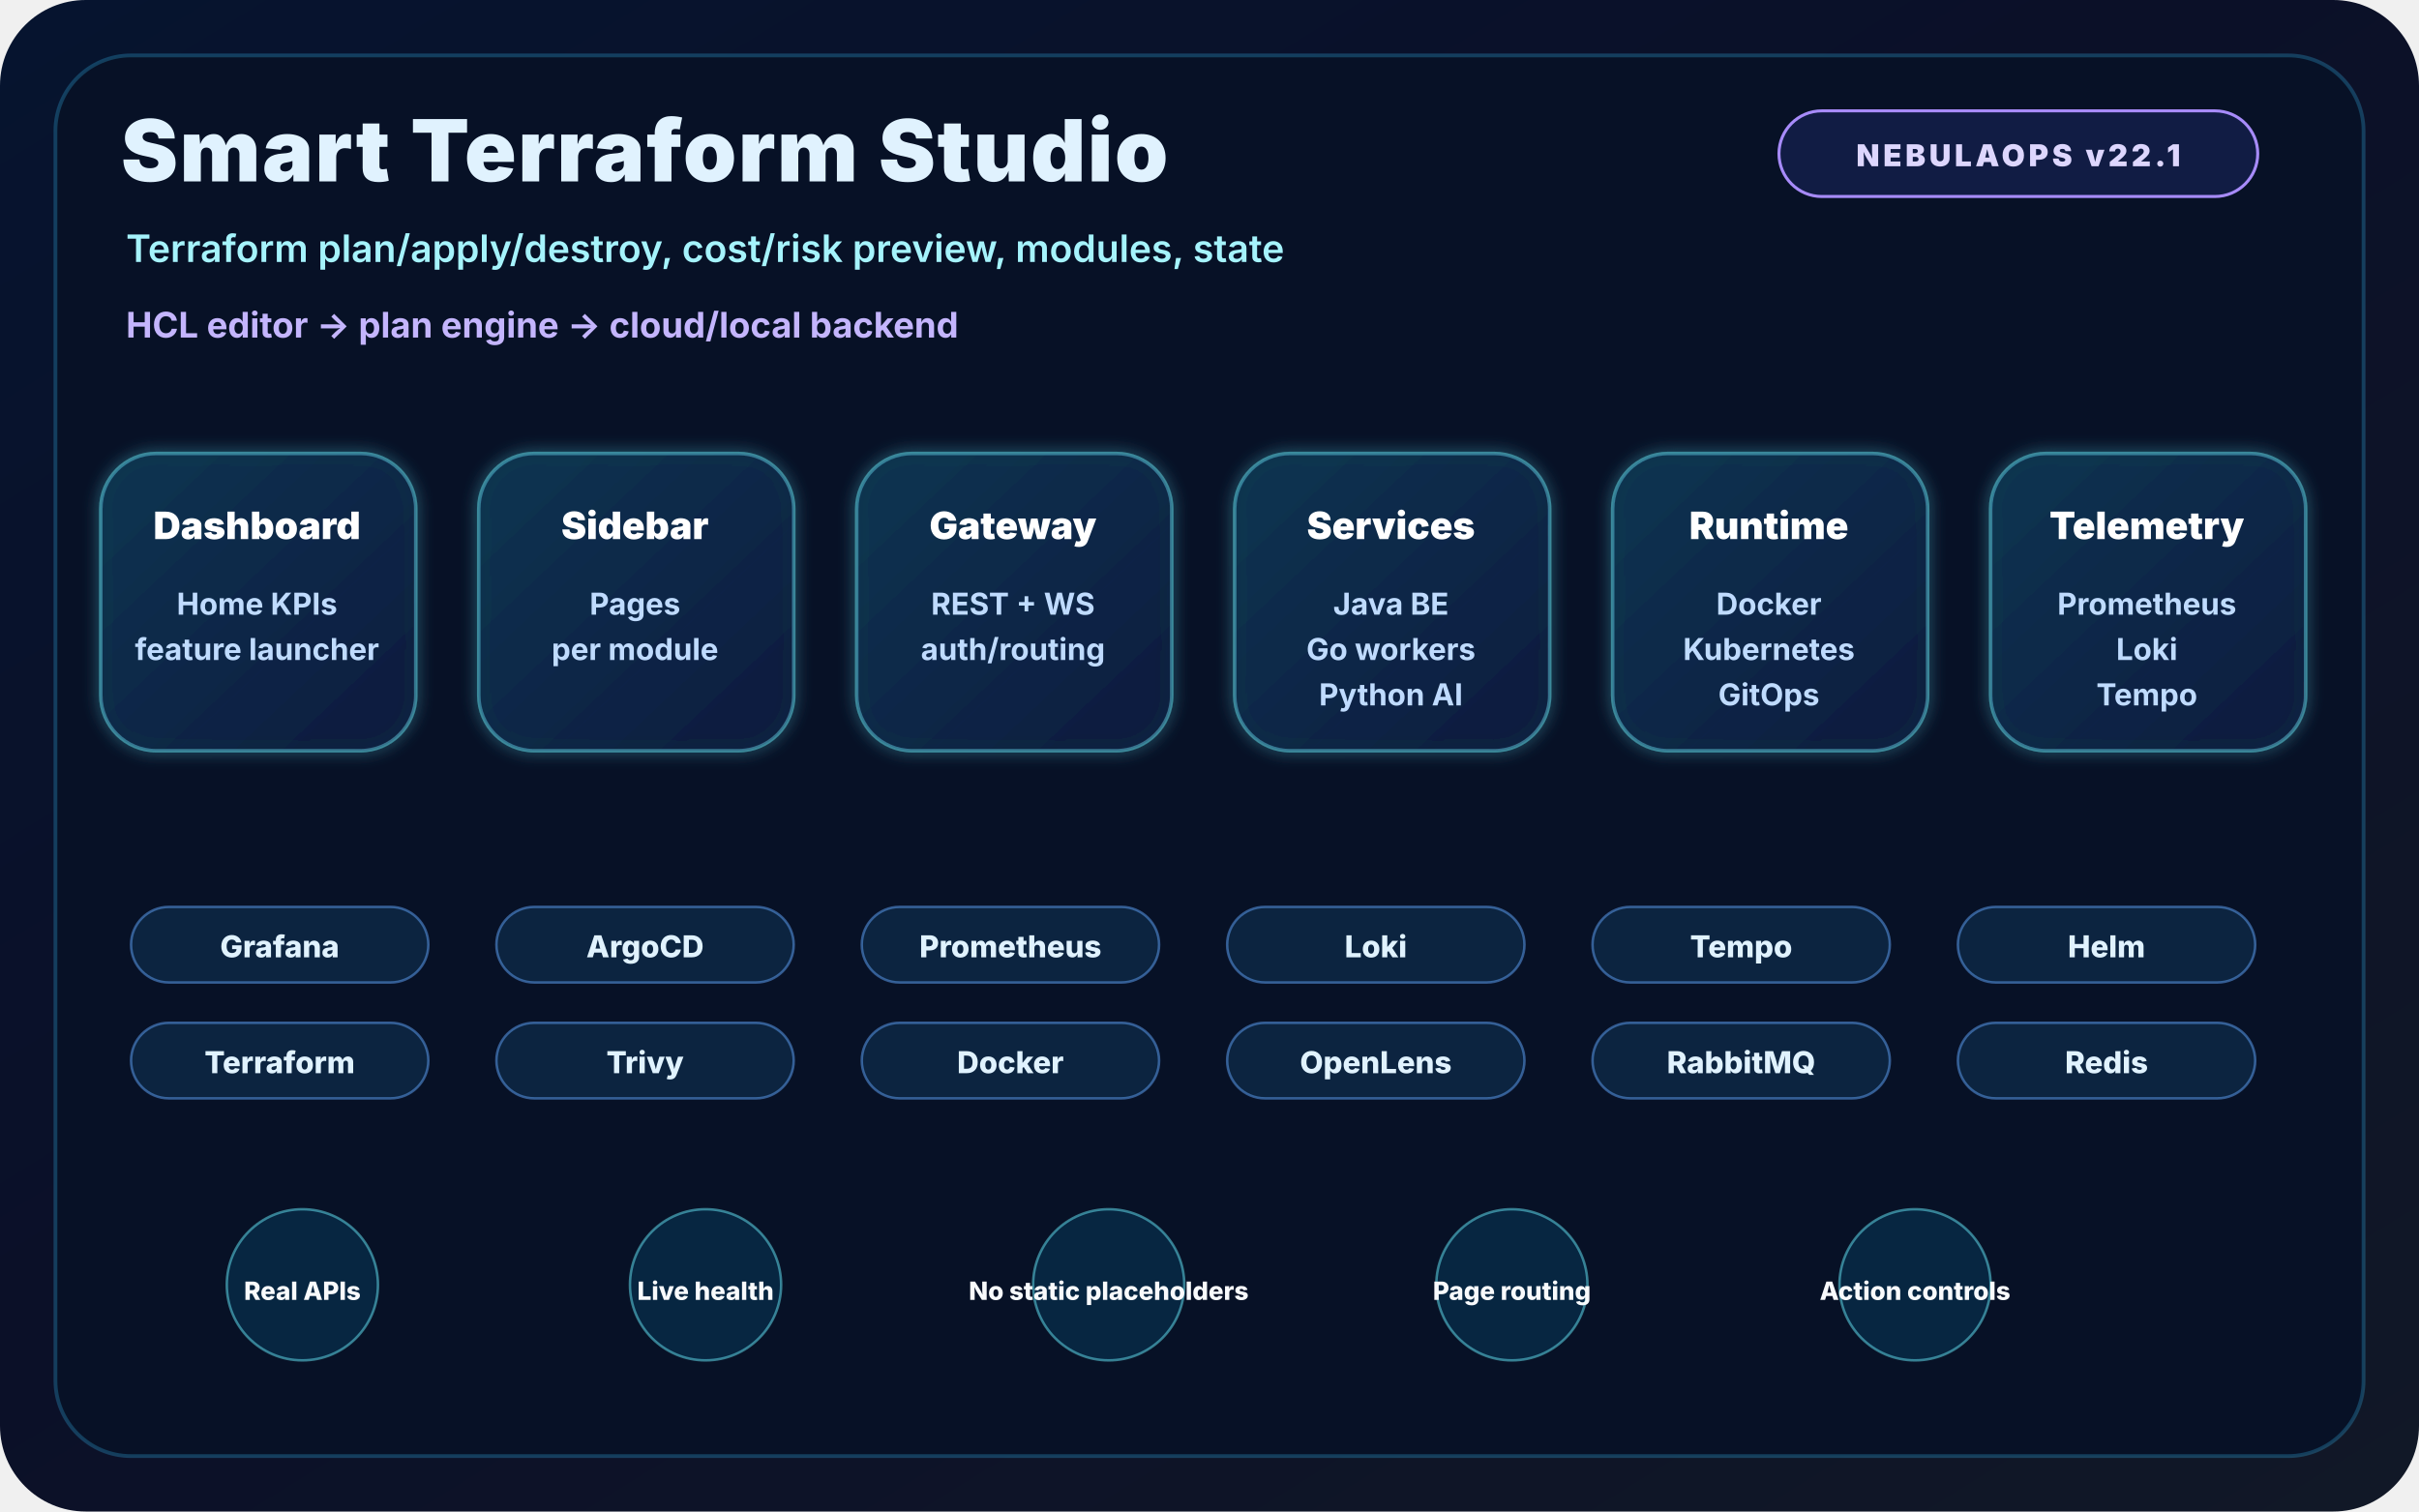
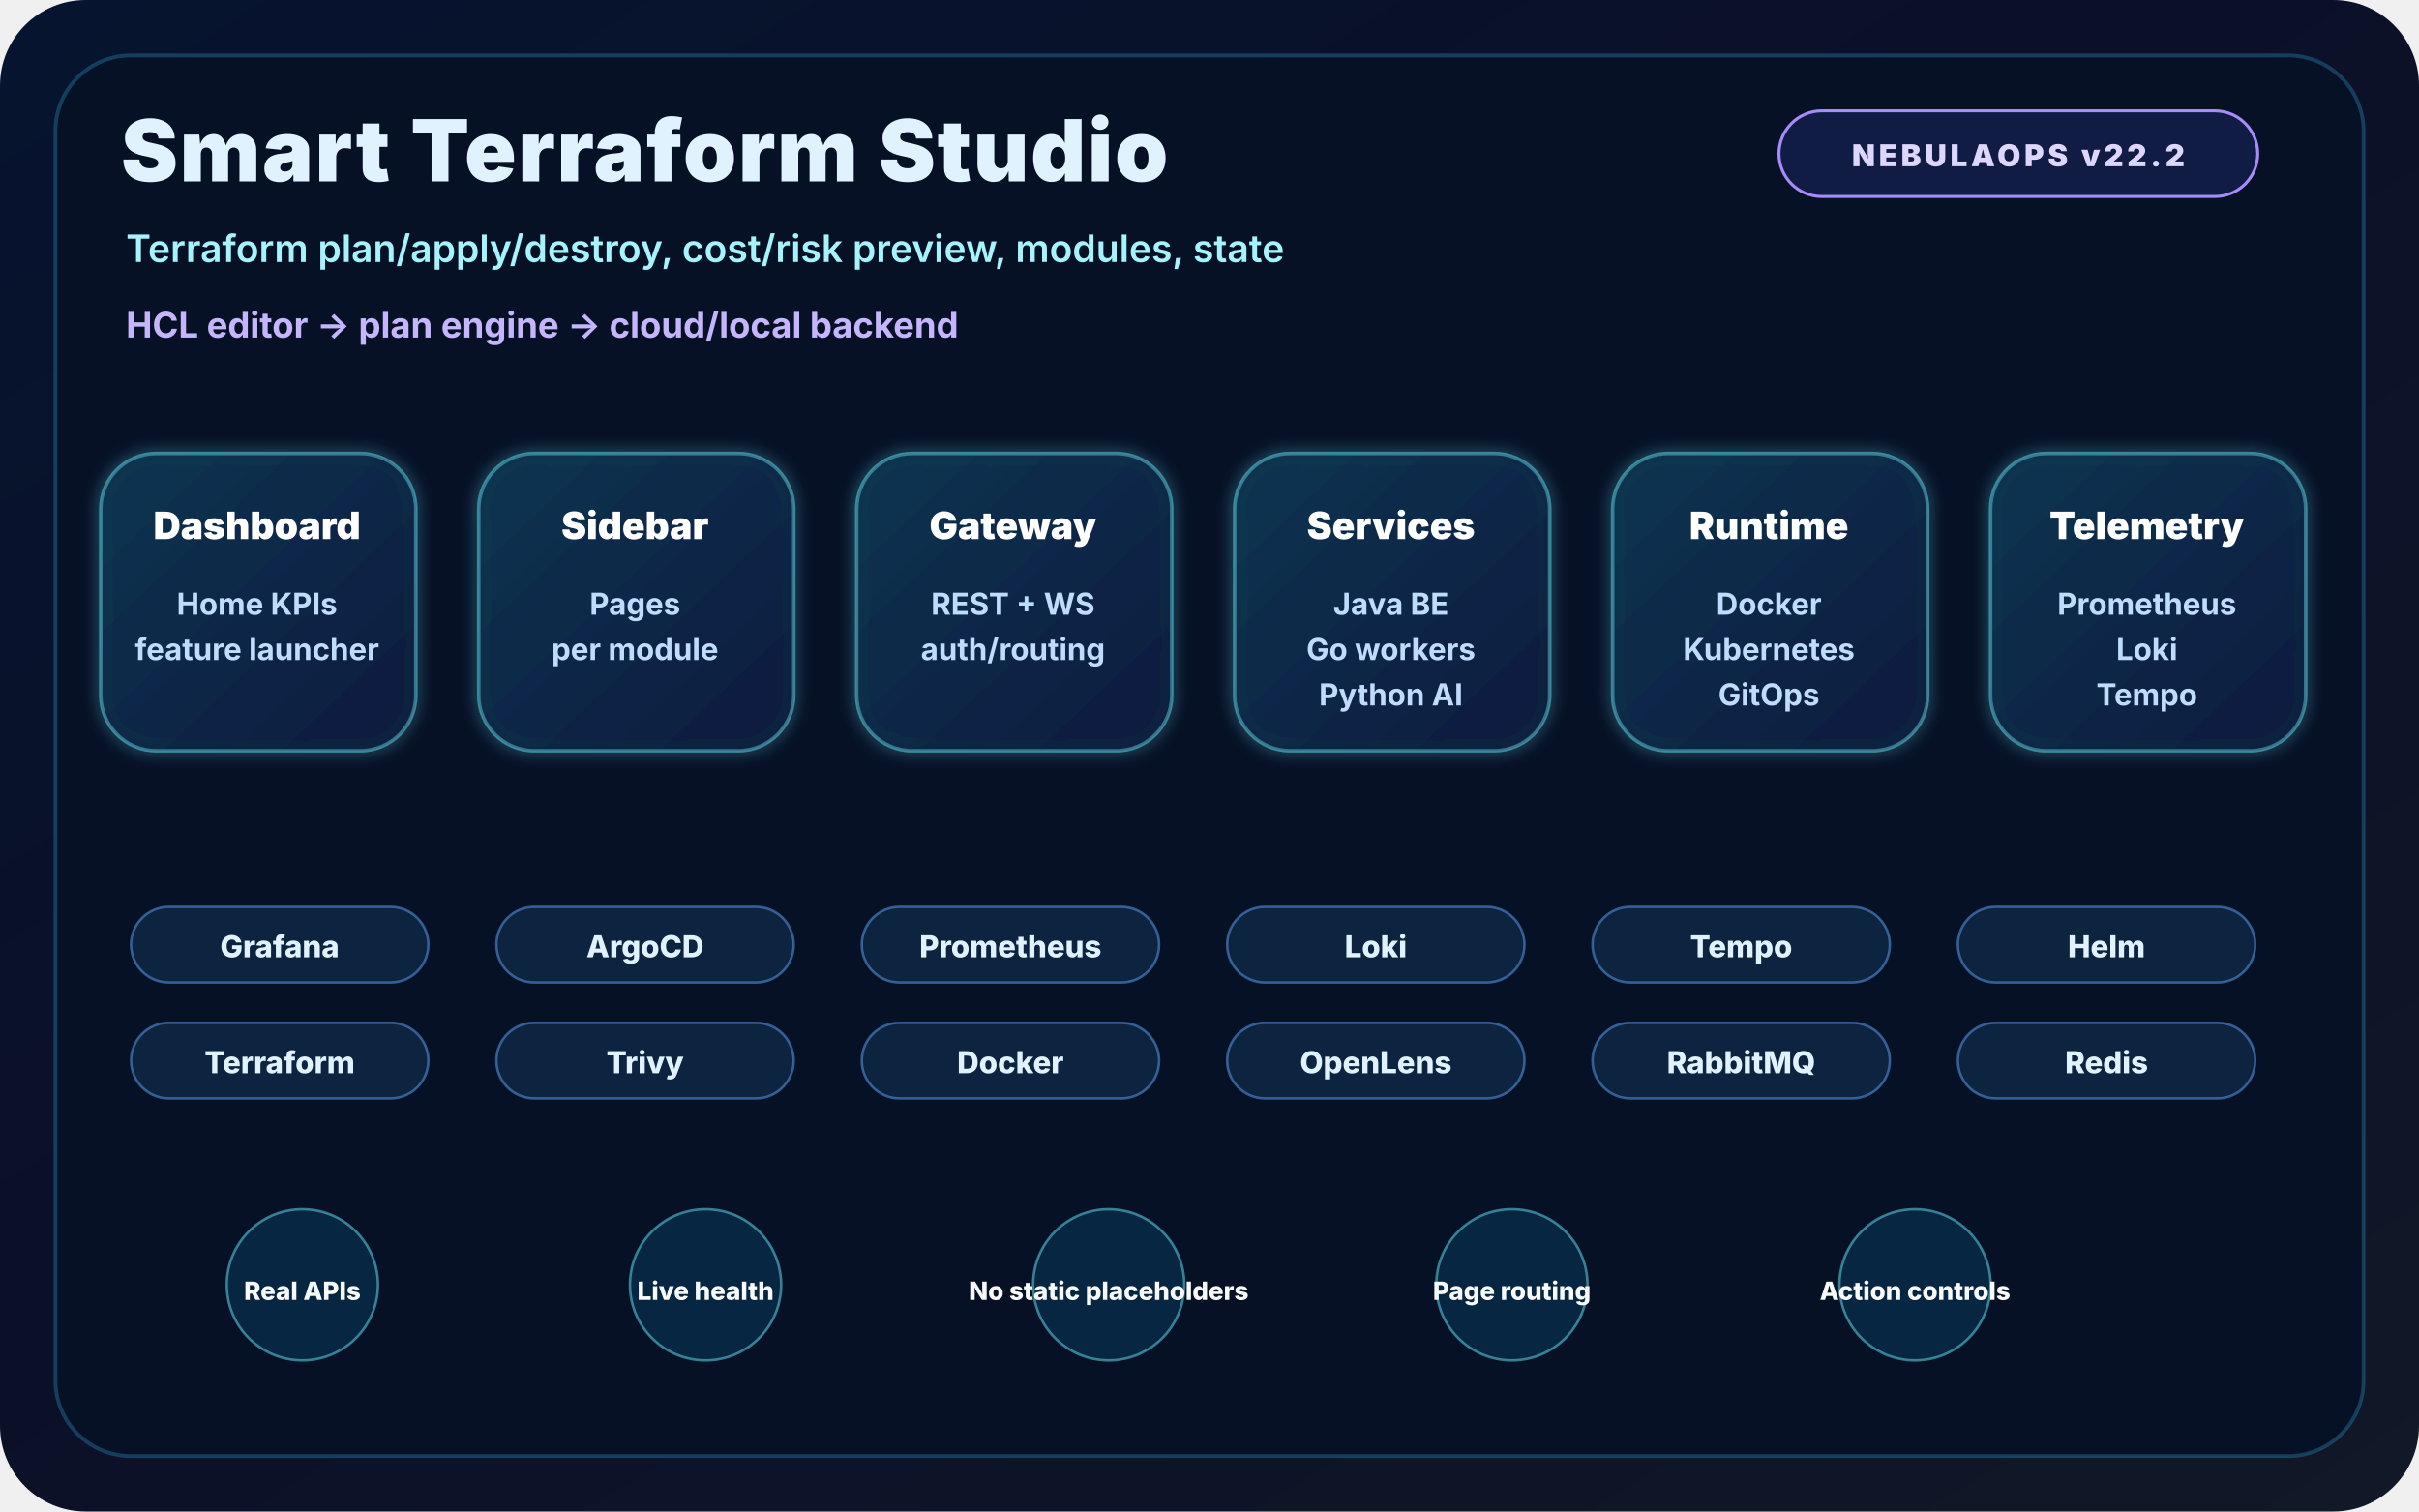
- <svg xmlns="http://www.w3.org/2000/svg" aria-label="NebulaOps v22.1 Smart Terraform Studio" role="img" viewBox="0 0 960 600">
+ <svg xmlns="http://www.w3.org/2000/svg" aria-label="NebulaOps v22.2 Smart Terraform Studio" role="img" viewBox="0 0 960 600">
  <defs>
    <linearGradient id="bg" x1="0" x2="1" y1="0" y2="1">
      <stop offset="0" stop-color="#06142f" />
      <stop offset=".45" stop-color="#0b1028" />
      <stop offset="1" stop-color="#111827" />
    </linearGradient>
    <linearGradient id="card" x1="0" x2="1" y1="0" y2="1">
      <stop offset="0" stop-color="#0f3552" stop-opacity=".96" />
      <stop offset="1" stop-color="#111a3d" stop-opacity=".92" />
    </linearGradient>
    <linearGradient id="accent" x1="0" x2="1" y1="0" y2="0">
      <stop offset="0" stop-color="#38bdf8" />
      <stop offset=".5" stop-color="#8b5cf6" />
      <stop offset="1" stop-color="#22d3ee" />
    </linearGradient>
    <filter id="glow">
      <feGaussianBlur result="b" stdDeviation="3" />
      <feMerge>
        <feMergeNode in="b" />
        <feMergeNode in="SourceGraphic" />
      </feMerge>
    </filter>
    <style>
            .bg {
                fill: url(#bg)
            }

            .panel {
                fill: #071126;
                stroke: #38bdf8;
                stroke-opacity: .26;
                stroke-width: 1.5
            }

            .node rect {
                fill: url(#card);
                stroke: #67e8f9;
                stroke-opacity: .42;
                stroke-width: 1.4;
                filter: url(#glow)
            }

            .link {
                fill: none;
                stroke: url(#accent);
                stroke-width: 4;
                stroke-linecap: round;
                stroke-dasharray: 9 9;
                opacity: .8
            }

            .title {
                font: 900 34px Inter, Arial, sans-serif;
                fill: #e0f2fe;
                letter-spacing: .02em
            }

            .sub {
                font: 600 15px Inter, Arial, sans-serif;
                fill: #a5f3fc
            }

            .flow {
                font: 700 14px Inter, Arial, sans-serif;
                fill: #c4b5fd
            }

            .h {
                font: 900 15px Inter, Arial, sans-serif;
                fill: #fff
            }

            .b {
                font: 700 12px Inter, Arial, sans-serif;
                fill: #bfdbfe
            }

            .chip {
                fill: #0c2440;
                stroke: #60a5fa;
                stroke-opacity: .5
            }

            .chipText {
                font: 800 12px Inter, Arial, sans-serif;
                fill: #e0f2fe
            }

            .pulse {
                fill: #0ea5e9;
                fill-opacity: .14;
                stroke: #67e8f9;
                stroke-opacity: .5
            }

            .small {
                font: 800 10px Inter, Arial, sans-serif;
                fill: #f8fafc
            }

            .badge {
                fill: #111c44;
                stroke: #a78bfa;
                stroke-width: 1.2
            }

            .badgeText {
                font: 900 12px Inter, Arial, sans-serif;
                fill: #ddd6fe;
                letter-spacing: .12em
            }
        </style>
  </defs>
  <rect class="bg" height="600" rx="34" width="960" />
  <rect class="panel" height="556" rx="30" width="916" x="22" y="22" />
  <rect class="badge" height="34" rx="17" width="190" x="706" y="44" />
-   <text class="badgeText" text-anchor="middle" x="801" y="66">NEBULAOPS v22.1</text>
+   <text class="badgeText" text-anchor="middle" x="801" y="66">NEBULAOPS v22.2</text>
  <text class="title" x="48" y="72">Smart Terraform Studio</text>
  <text class="sub" x="50" y="104">Terraform plan/apply/destroy, cost/risk preview, modules, state</text>
  <text class="flow" x="50" y="134">HCL editor → plan engine → cloud/local backend</text>
  <g class="node" transform="translate(40,180)">
    <rect height="118" rx="22" width="125" />
    <text class="h" text-anchor="middle" x="62" y="34">Dashboard</text>
    <text class="b" dy="0" text-anchor="middle" x="62" y="64">Home KPIs</text>
    <text class="b" dy="18" text-anchor="middle" x="62" y="64">feature launcher</text>
  </g>
  <path class="link" d="M165 239 C 185 239 170 239 190 239" />
  <g class="node" transform="translate(190,180)">
    <rect height="118" rx="22" width="125" />
    <text class="h" text-anchor="middle" x="62" y="34">Sidebar</text>
    <text class="b" dy="0" text-anchor="middle" x="62" y="64">Pages</text>
    <text class="b" dy="18" text-anchor="middle" x="62" y="64">per module</text>
  </g>
  <path class="link" d="M315 239 C 335 239 320 239 340 239" />
  <g class="node" transform="translate(340,180)">
    <rect height="118" rx="22" width="125" />
    <text class="h" text-anchor="middle" x="62" y="34">Gateway</text>
    <text class="b" dy="0" text-anchor="middle" x="62" y="64">REST + WS</text>
    <text class="b" dy="18" text-anchor="middle" x="62" y="64">auth/routing</text>
  </g>
  <path class="link" d="M465 239 C 485 239 470 239 490 239" />
  <g class="node" transform="translate(490,180)">
    <rect height="118" rx="22" width="125" />
    <text class="h" text-anchor="middle" x="62" y="34">Services</text>
    <text class="b" dy="0" text-anchor="middle" x="62" y="64">Java BE</text>
    <text class="b" dy="18" text-anchor="middle" x="62" y="64">Go workers</text>
    <text class="b" dy="36" text-anchor="middle" x="62" y="64">Python AI</text>
  </g>
  <path class="link" d="M615 239 C 635 239 620 239 640 239" />
  <g class="node" transform="translate(640,180)">
    <rect height="118" rx="22" width="125" />
    <text class="h" text-anchor="middle" x="62" y="34">Runtime</text>
    <text class="b" dy="0" text-anchor="middle" x="62" y="64">Docker</text>
    <text class="b" dy="18" text-anchor="middle" x="62" y="64">Kubernetes</text>
    <text class="b" dy="36" text-anchor="middle" x="62" y="64">GitOps</text>
  </g>
  <path class="link" d="M765 239 C 785 239 770 239 790 239" />
  <g class="node" transform="translate(790,180)">
    <rect height="118" rx="22" width="125" />
    <text class="h" text-anchor="middle" x="62" y="34">Telemetry</text>
    <text class="b" dy="0" text-anchor="middle" x="62" y="64">Prometheus</text>
    <text class="b" dy="18" text-anchor="middle" x="62" y="64">Loki</text>
    <text class="b" dy="36" text-anchor="middle" x="62" y="64">Tempo</text>
  </g>
  <rect class="chip" height="30" rx="15" width="118" x="52" y="360" />
  <text class="chipText" dy="0" text-anchor="middle" x="111" y="380">Grafana</text>
  <rect class="chip" height="30" rx="15" width="118" x="197" y="360" />
  <text class="chipText" dy="0" text-anchor="middle" x="256" y="380">ArgoCD</text>
  <rect class="chip" height="30" rx="15" width="118" x="342" y="360" />
  <text class="chipText" dy="0" text-anchor="middle" x="401" y="380">Prometheus</text>
  <rect class="chip" height="30" rx="15" width="118" x="487" y="360" />
  <text class="chipText" dy="0" text-anchor="middle" x="546" y="380">Loki</text>
  <rect class="chip" height="30" rx="15" width="118" x="632" y="360" />
  <text class="chipText" dy="0" text-anchor="middle" x="691" y="380">Tempo</text>
  <rect class="chip" height="30" rx="15" width="118" x="777" y="360" />
  <text class="chipText" dy="0" text-anchor="middle" x="836" y="380">Helm</text>
  <rect class="chip" height="30" rx="15" width="118" x="52" y="406" />
  <text class="chipText" dy="46" text-anchor="middle" x="111" y="380">Terraform</text>
  <rect class="chip" height="30" rx="15" width="118" x="197" y="406" />
  <text class="chipText" dy="46" text-anchor="middle" x="256" y="380">Trivy</text>
  <rect class="chip" height="30" rx="15" width="118" x="342" y="406" />
  <text class="chipText" dy="46" text-anchor="middle" x="401" y="380">Docker</text>
  <rect class="chip" height="30" rx="15" width="118" x="487" y="406" />
  <text class="chipText" dy="46" text-anchor="middle" x="546" y="380">OpenLens</text>
  <rect class="chip" height="30" rx="15" width="118" x="632" y="406" />
  <text class="chipText" dy="46" text-anchor="middle" x="691" y="380">RabbitMQ</text>
  <rect class="chip" height="30" rx="15" width="118" x="777" y="406" />
  <text class="chipText" dy="46" text-anchor="middle" x="836" y="380">Redis</text>
  <circle class="pulse" cx="120" cy="510" r="30" />
  <text class="small" text-anchor="middle" x="120" y="516">Real APIs</text>
  <circle class="pulse" cx="280" cy="510" r="30" />
  <text class="small" text-anchor="middle" x="280" y="516">Live health</text>
  <circle class="pulse" cx="440" cy="510" r="30" />
  <text class="small" text-anchor="middle" x="440" y="516">No static placeholders</text>
  <circle class="pulse" cx="600" cy="510" r="30" />
  <text class="small" text-anchor="middle" x="600" y="516">Page routing</text>
  <circle class="pulse" cx="760" cy="510" r="30" />
  <text class="small" text-anchor="middle" x="760" y="516">Action controls</text>
</svg>
